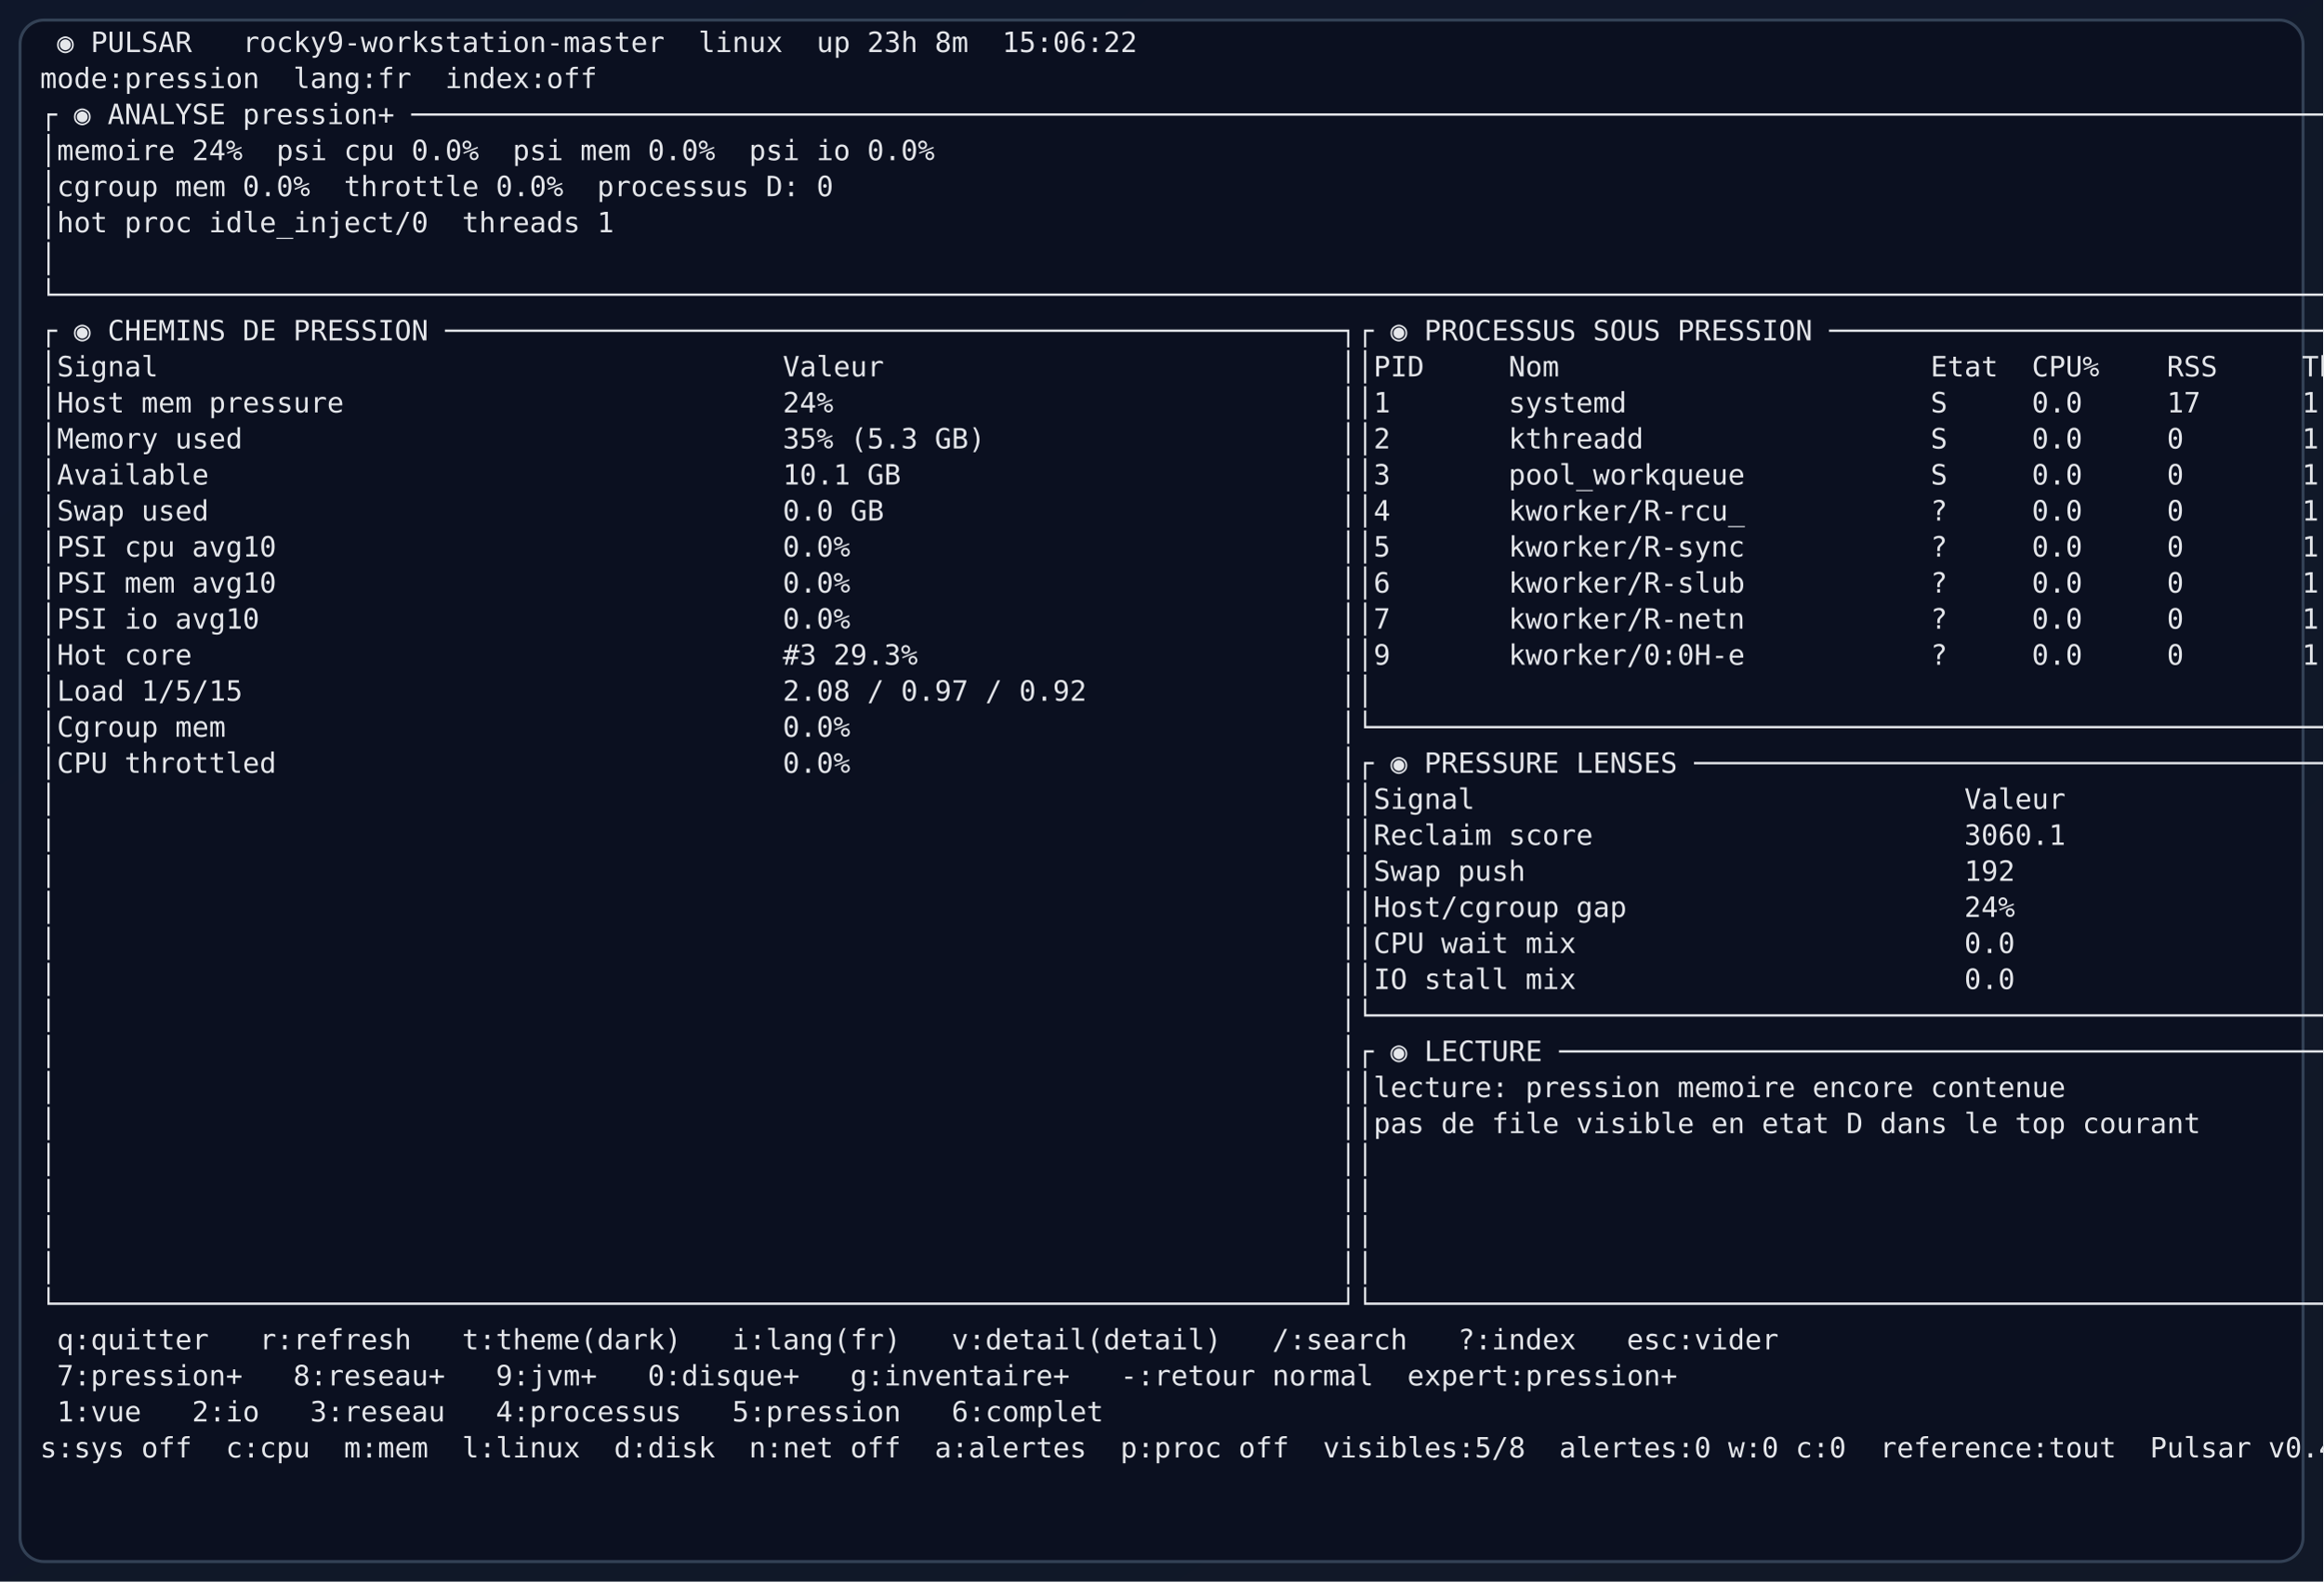
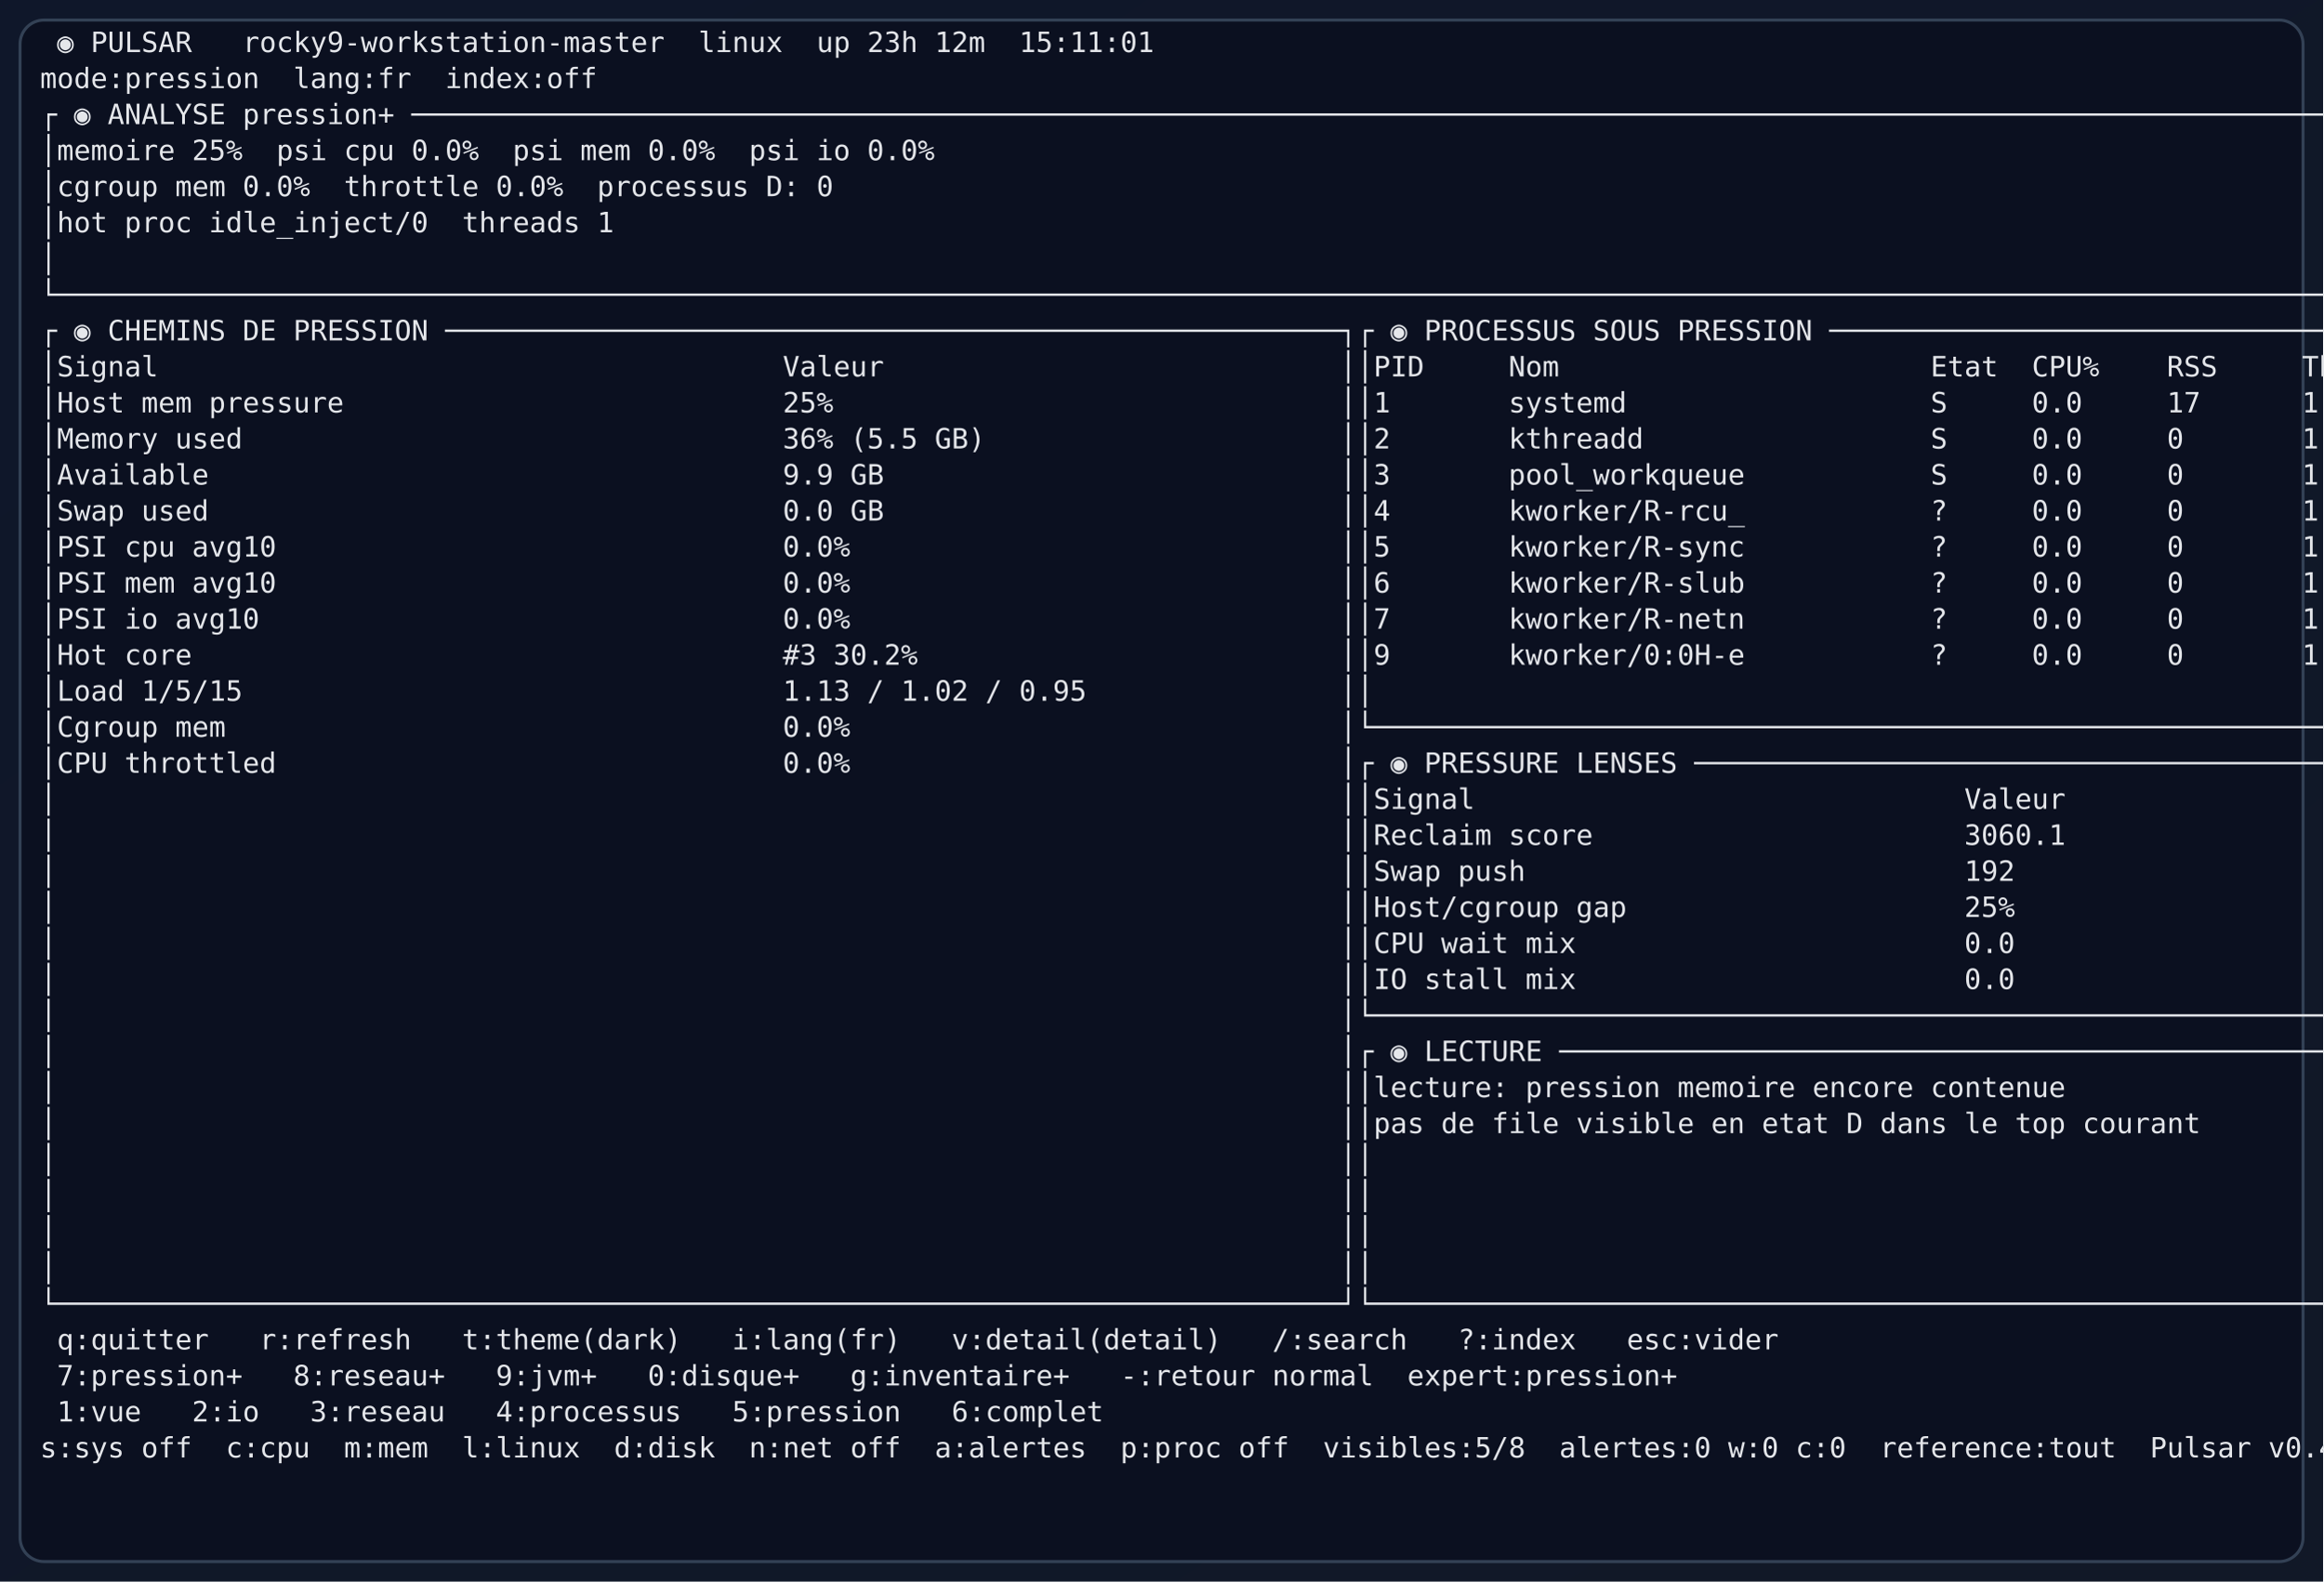
<svg xmlns="http://www.w3.org/2000/svg" width="1160" height="790" viewBox="0 0 1160 790" role="img" aria-label="Pulsar expert pressure view">
  <defs>
    <linearGradient id="bg" x1="0" x2="1" y1="0" y2="1">
      <stop offset="0%" stop-color="#0f172a" />
      <stop offset="100%" stop-color="#111827" />
    </linearGradient>
  </defs>
  <rect width="1160" height="790" fill="url(#bg)" />
  <rect x="10" y="10" width="1140" height="770" rx="12" fill="#0b1020" stroke="#334155" stroke-width="1.5" />
-   <text x="20" y="26" fill="#e5e7eb" font-size="14" font-family="ui-monospace, SFMono-Regular, Menlo, Consolas, monospace" xml:space="preserve"> ◉ PULSAR   rocky9-workstation-master  linux  up 23h 8m  15:06:22</text>
+   <text x="20" y="26" fill="#e5e7eb" font-size="14" font-family="ui-monospace, SFMono-Regular, Menlo, Consolas, monospace" xml:space="preserve"> ◉ PULSAR   rocky9-workstation-master  linux  up 23h 12m  15:11:01</text>
  <text x="20" y="44" fill="#e5e7eb" font-size="14" font-family="ui-monospace, SFMono-Regular, Menlo, Consolas, monospace" xml:space="preserve">mode:pression  lang:fr  index:off</text>
  <text x="20" y="62" fill="#e5e7eb" font-size="14" font-family="ui-monospace, SFMono-Regular, Menlo, Consolas, monospace" xml:space="preserve">┌ ◉ ANALYSE pression+ ─────────────────────────────────────────────────────────────────────────────────────────────────────────────────────┐</text>
-   <text x="20" y="80" fill="#e5e7eb" font-size="14" font-family="ui-monospace, SFMono-Regular, Menlo, Consolas, monospace" xml:space="preserve">│memoire 24%  psi cpu 0.0%  psi mem 0.0%  psi io 0.0%                                                                                      │</text>
+   <text x="20" y="80" fill="#e5e7eb" font-size="14" font-family="ui-monospace, SFMono-Regular, Menlo, Consolas, monospace" xml:space="preserve">│memoire 25%  psi cpu 0.0%  psi mem 0.0%  psi io 0.0%                                                                                      │</text>
  <text x="20" y="98" fill="#e5e7eb" font-size="14" font-family="ui-monospace, SFMono-Regular, Menlo, Consolas, monospace" xml:space="preserve">│cgroup mem 0.0%  throttle 0.0%  processus D: 0                                                                                            │</text>
  <text x="20" y="116" fill="#e5e7eb" font-size="14" font-family="ui-monospace, SFMono-Regular, Menlo, Consolas, monospace" xml:space="preserve">│hot proc idle_inject/0  threads 1                                                                                                         │</text>
  <text x="20" y="134" fill="#e5e7eb" font-size="14" font-family="ui-monospace, SFMono-Regular, Menlo, Consolas, monospace" xml:space="preserve">│                                                                                                                                          │</text>
  <text x="20" y="152" fill="#e5e7eb" font-size="14" font-family="ui-monospace, SFMono-Regular, Menlo, Consolas, monospace" xml:space="preserve">└──────────────────────────────────────────────────────────────────────────────────────────────────────────────────────────────────────────┘</text>
  <text x="20" y="170" fill="#e5e7eb" font-size="14" font-family="ui-monospace, SFMono-Regular, Menlo, Consolas, monospace" xml:space="preserve">┌ ◉ CHEMINS DE PRESSION ─────────────────────────────────────────────────────┐┌ ◉ PROCESSUS SOUS PRESSION ─────────────────────────────────┐</text>
  <text x="20" y="188" fill="#e5e7eb" font-size="14" font-family="ui-monospace, SFMono-Regular, Menlo, Consolas, monospace" xml:space="preserve">│Signal                                     Valeur                           ││PID     Nom                      Etat  CPU%    RSS     Thr  │</text>
-   <text x="20" y="206" fill="#e5e7eb" font-size="14" font-family="ui-monospace, SFMono-Regular, Menlo, Consolas, monospace" xml:space="preserve">│Host mem pressure                          24%                              ││1       systemd                  S     0.0     17      1    │</text>
-   <text x="20" y="224" fill="#e5e7eb" font-size="14" font-family="ui-monospace, SFMono-Regular, Menlo, Consolas, monospace" xml:space="preserve">│Memory used                                35% (5.3 GB)                     ││2       kthreadd                 S     0.0     0       1    │</text>
-   <text x="20" y="242" fill="#e5e7eb" font-size="14" font-family="ui-monospace, SFMono-Regular, Menlo, Consolas, monospace" xml:space="preserve">│Available                                  10.1 GB                          ││3       pool_workqueue           S     0.0     0       1    │</text>
+   <text x="20" y="206" fill="#e5e7eb" font-size="14" font-family="ui-monospace, SFMono-Regular, Menlo, Consolas, monospace" xml:space="preserve">│Host mem pressure                          25%                              ││1       systemd                  S     0.0     17      1    │</text>
+   <text x="20" y="224" fill="#e5e7eb" font-size="14" font-family="ui-monospace, SFMono-Regular, Menlo, Consolas, monospace" xml:space="preserve">│Memory used                                36% (5.5 GB)                     ││2       kthreadd                 S     0.0     0       1    │</text>
+   <text x="20" y="242" fill="#e5e7eb" font-size="14" font-family="ui-monospace, SFMono-Regular, Menlo, Consolas, monospace" xml:space="preserve">│Available                                  9.9 GB                           ││3       pool_workqueue           S     0.0     0       1    │</text>
  <text x="20" y="260" fill="#e5e7eb" font-size="14" font-family="ui-monospace, SFMono-Regular, Menlo, Consolas, monospace" xml:space="preserve">│Swap used                                  0.0 GB                           ││4       kworker/R-rcu_           ?     0.0     0       1    │</text>
  <text x="20" y="278" fill="#e5e7eb" font-size="14" font-family="ui-monospace, SFMono-Regular, Menlo, Consolas, monospace" xml:space="preserve">│PSI cpu avg10                              0.0%                             ││5       kworker/R-sync           ?     0.0     0       1    │</text>
  <text x="20" y="296" fill="#e5e7eb" font-size="14" font-family="ui-monospace, SFMono-Regular, Menlo, Consolas, monospace" xml:space="preserve">│PSI mem avg10                              0.0%                             ││6       kworker/R-slub           ?     0.0     0       1    │</text>
  <text x="20" y="314" fill="#e5e7eb" font-size="14" font-family="ui-monospace, SFMono-Regular, Menlo, Consolas, monospace" xml:space="preserve">│PSI io avg10                               0.0%                             ││7       kworker/R-netn           ?     0.0     0       1    │</text>
-   <text x="20" y="332" fill="#e5e7eb" font-size="14" font-family="ui-monospace, SFMono-Regular, Menlo, Consolas, monospace" xml:space="preserve">│Hot core                                   #3 29.3%                         ││9       kworker/0:0H-e           ?     0.0     0       1    │</text>
-   <text x="20" y="350" fill="#e5e7eb" font-size="14" font-family="ui-monospace, SFMono-Regular, Menlo, Consolas, monospace" xml:space="preserve">│Load 1/5/15                                2.08 / 0.97 / 0.92               ││                                                            │</text>
+   <text x="20" y="332" fill="#e5e7eb" font-size="14" font-family="ui-monospace, SFMono-Regular, Menlo, Consolas, monospace" xml:space="preserve">│Hot core                                   #3 30.2%                         ││9       kworker/0:0H-e           ?     0.0     0       1    │</text>
+   <text x="20" y="350" fill="#e5e7eb" font-size="14" font-family="ui-monospace, SFMono-Regular, Menlo, Consolas, monospace" xml:space="preserve">│Load 1/5/15                                1.13 / 1.02 / 0.95               ││                                                            │</text>
  <text x="20" y="368" fill="#e5e7eb" font-size="14" font-family="ui-monospace, SFMono-Regular, Menlo, Consolas, monospace" xml:space="preserve">│Cgroup mem                                 0.0%                             │└────────────────────────────────────────────────────────────┘</text>
  <text x="20" y="386" fill="#e5e7eb" font-size="14" font-family="ui-monospace, SFMono-Regular, Menlo, Consolas, monospace" xml:space="preserve">│CPU throttled                              0.0%                             │┌ ◉ PRESSURE LENSES ─────────────────────────────────────────┐</text>
  <text x="20" y="404" fill="#e5e7eb" font-size="14" font-family="ui-monospace, SFMono-Regular, Menlo, Consolas, monospace" xml:space="preserve">│                                                                            ││Signal                             Valeur                   │</text>
  <text x="20" y="422" fill="#e5e7eb" font-size="14" font-family="ui-monospace, SFMono-Regular, Menlo, Consolas, monospace" xml:space="preserve">│                                                                            ││Reclaim score                      3060.1                   │</text>
  <text x="20" y="440" fill="#e5e7eb" font-size="14" font-family="ui-monospace, SFMono-Regular, Menlo, Consolas, monospace" xml:space="preserve">│                                                                            ││Swap push                          192                      │</text>
-   <text x="20" y="458" fill="#e5e7eb" font-size="14" font-family="ui-monospace, SFMono-Regular, Menlo, Consolas, monospace" xml:space="preserve">│                                                                            ││Host/cgroup gap                    24%                      │</text>
+   <text x="20" y="458" fill="#e5e7eb" font-size="14" font-family="ui-monospace, SFMono-Regular, Menlo, Consolas, monospace" xml:space="preserve">│                                                                            ││Host/cgroup gap                    25%                      │</text>
  <text x="20" y="476" fill="#e5e7eb" font-size="14" font-family="ui-monospace, SFMono-Regular, Menlo, Consolas, monospace" xml:space="preserve">│                                                                            ││CPU wait mix                       0.0                      │</text>
  <text x="20" y="494" fill="#e5e7eb" font-size="14" font-family="ui-monospace, SFMono-Regular, Menlo, Consolas, monospace" xml:space="preserve">│                                                                            ││IO stall mix                       0.0                      │</text>
  <text x="20" y="512" fill="#e5e7eb" font-size="14" font-family="ui-monospace, SFMono-Regular, Menlo, Consolas, monospace" xml:space="preserve">│                                                                            │└────────────────────────────────────────────────────────────┘</text>
  <text x="20" y="530" fill="#e5e7eb" font-size="14" font-family="ui-monospace, SFMono-Regular, Menlo, Consolas, monospace" xml:space="preserve">│                                                                            │┌ ◉ LECTURE ─────────────────────────────────────────────────┐</text>
  <text x="20" y="548" fill="#e5e7eb" font-size="14" font-family="ui-monospace, SFMono-Regular, Menlo, Consolas, monospace" xml:space="preserve">│                                                                            ││lecture: pression memoire encore contenue                   │</text>
  <text x="20" y="566" fill="#e5e7eb" font-size="14" font-family="ui-monospace, SFMono-Regular, Menlo, Consolas, monospace" xml:space="preserve">│                                                                            ││pas de file visible en etat D dans le top courant           │</text>
  <text x="20" y="584" fill="#e5e7eb" font-size="14" font-family="ui-monospace, SFMono-Regular, Menlo, Consolas, monospace" xml:space="preserve">│                                                                            ││                                                            │</text>
  <text x="20" y="602" fill="#e5e7eb" font-size="14" font-family="ui-monospace, SFMono-Regular, Menlo, Consolas, monospace" xml:space="preserve">│                                                                            ││                                                            │</text>
  <text x="20" y="620" fill="#e5e7eb" font-size="14" font-family="ui-monospace, SFMono-Regular, Menlo, Consolas, monospace" xml:space="preserve">│                                                                            ││                                                            │</text>
  <text x="20" y="638" fill="#e5e7eb" font-size="14" font-family="ui-monospace, SFMono-Regular, Menlo, Consolas, monospace" xml:space="preserve">│                                                                            ││                                                            │</text>
  <text x="20" y="656" fill="#e5e7eb" font-size="14" font-family="ui-monospace, SFMono-Regular, Menlo, Consolas, monospace" xml:space="preserve">└────────────────────────────────────────────────────────────────────────────┘└────────────────────────────────────────────────────────────┘</text>
  <text x="20" y="674" fill="#e5e7eb" font-size="14" font-family="ui-monospace, SFMono-Regular, Menlo, Consolas, monospace" xml:space="preserve"> q:quitter   r:refresh   t:theme(dark)   i:lang(fr)   v:detail(detail)   /:search   ?:index   esc:vider</text>
  <text x="20" y="692" fill="#e5e7eb" font-size="14" font-family="ui-monospace, SFMono-Regular, Menlo, Consolas, monospace" xml:space="preserve"> 7:pression+   8:reseau+   9:jvm+   0:disque+   g:inventaire+   -:retour normal  expert:pression+</text>
  <text x="20" y="710" fill="#e5e7eb" font-size="14" font-family="ui-monospace, SFMono-Regular, Menlo, Consolas, monospace" xml:space="preserve"> 1:vue   2:io   3:reseau   4:processus   5:pression   6:complet</text>
  <text x="20" y="728" fill="#e5e7eb" font-size="14" font-family="ui-monospace, SFMono-Regular, Menlo, Consolas, monospace" xml:space="preserve">s:sys off  c:cpu  m:mem  l:linux  d:disk  n:net off  a:alertes  p:proc off  visibles:5/8  alertes:0 w:0 c:0  reference:tout  Pulsar v0.4.0</text>
</svg>
